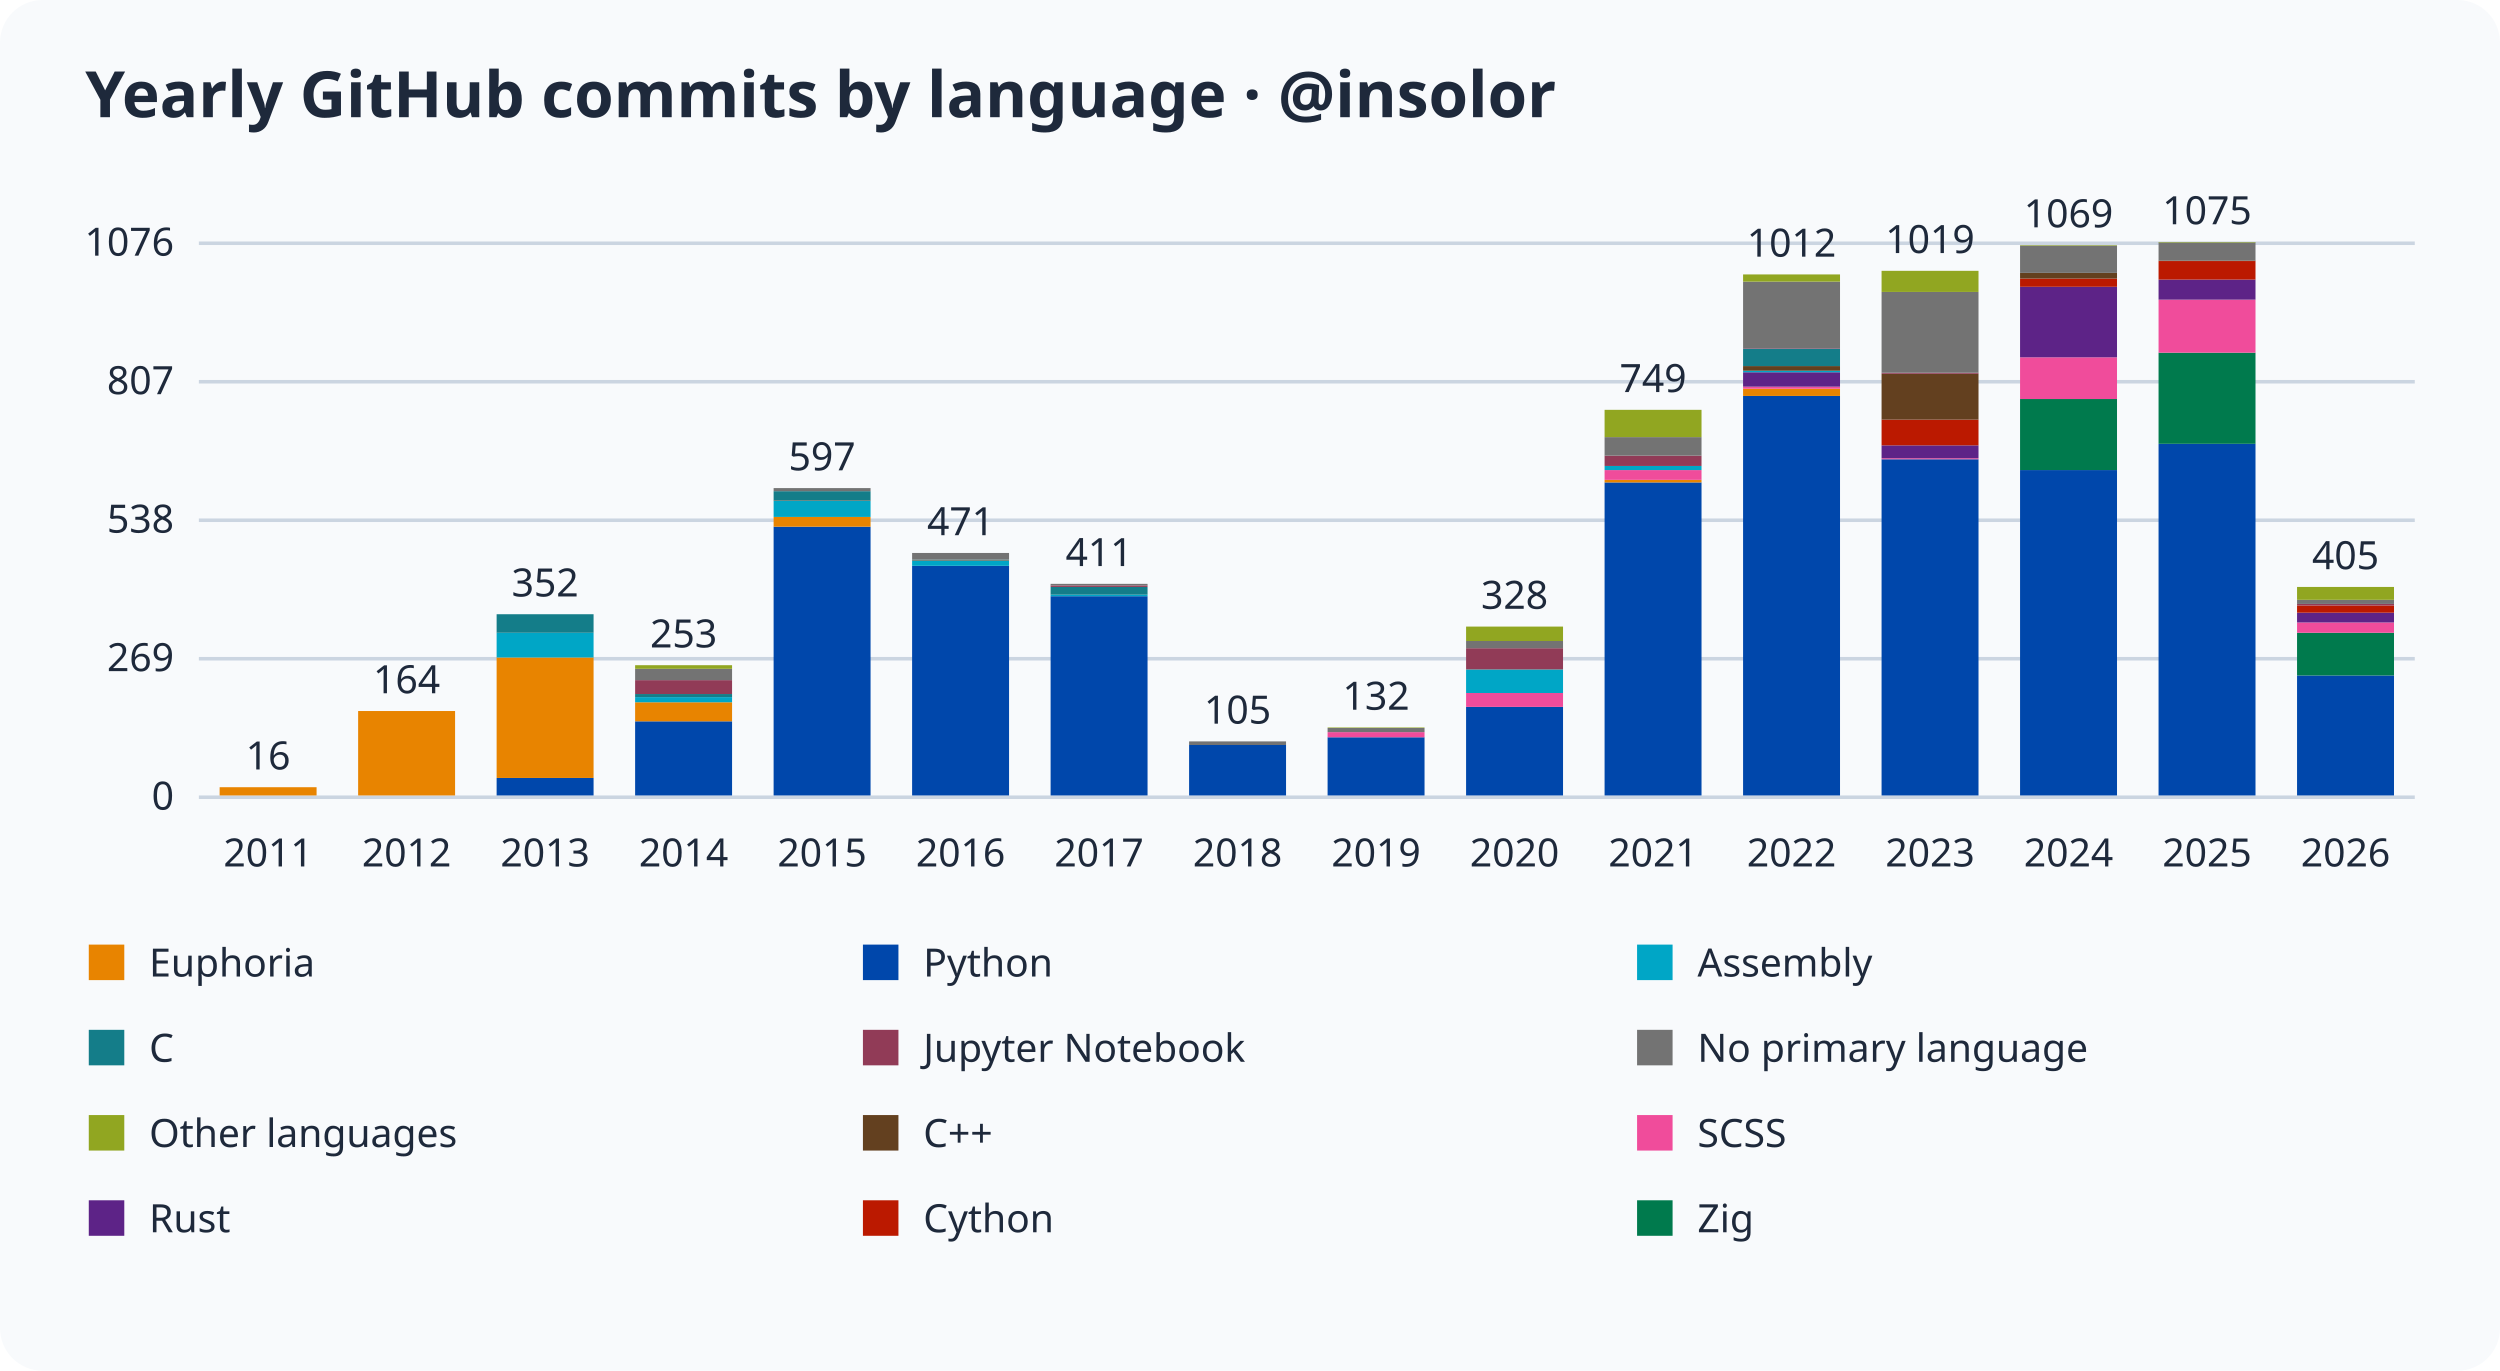
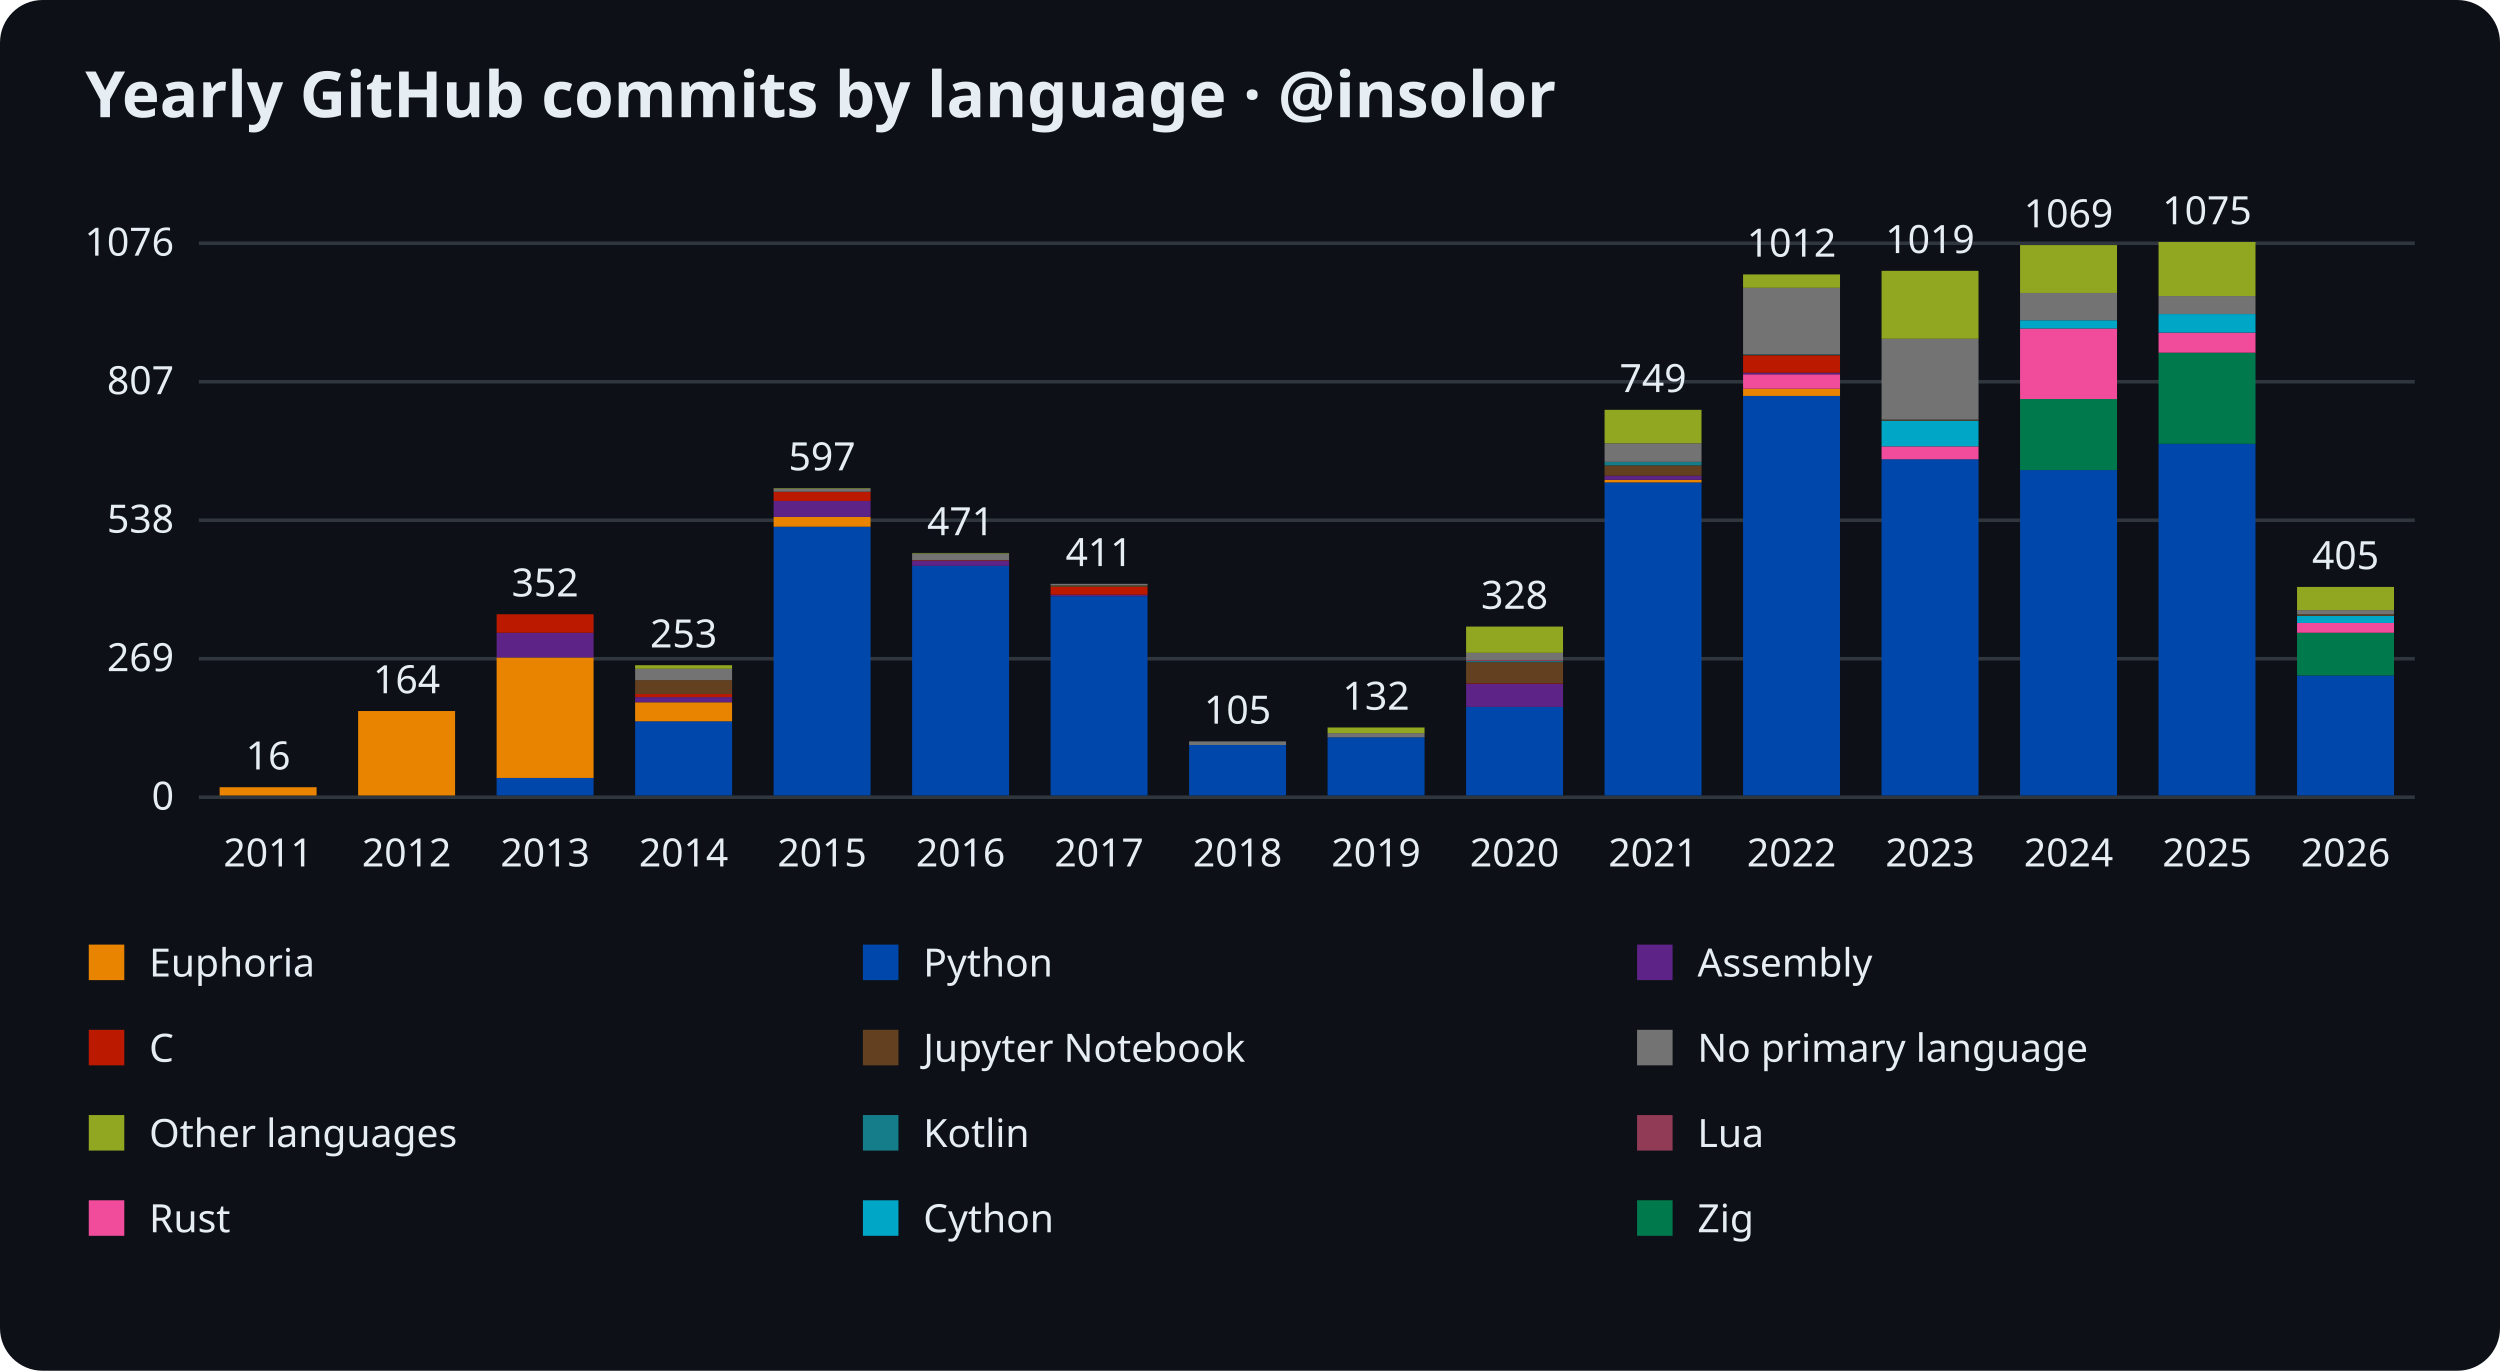
<svg xmlns="http://www.w3.org/2000/svg" viewBox="0 0 704 386" width="704" height="386" role="img" aria-labelledby="title description" font-family="system-ui, sans-serif">
-   <rect x="0" y="0" width="704" height="386" fill="#f8fafc" rx="12" />
-   <text x="24" y="33" font-size="18" fill="#1e293b" font-weight="600">Yearly GitHub commits by language · @insolor</text>
-   <rect x="56" y="224.0" width="624" height="1" fill="#cbd5e1" />
-   <text x="49" y="228.0" font-size="11" fill="#1e293b" text-anchor="end">0</text>
-   <rect x="56" y="185.0" width="624" height="1" fill="#cbd5e1" />
-   <text x="49" y="189.0" font-size="11" fill="#1e293b" text-anchor="end">269</text>
-   <rect x="56" y="146.0" width="624" height="1" fill="#cbd5e1" />
-   <text x="49" y="150.0" font-size="11" fill="#1e293b" text-anchor="end">538</text>
-   <rect x="56" y="107.0" width="624" height="1" fill="#cbd5e1" />
-   <text x="49" y="111.0" font-size="11" fill="#1e293b" text-anchor="end">807</text>
-   <rect x="56" y="68.0" width="624" height="1" fill="#cbd5e1" />
-   <text x="49" y="72.0" font-size="11" fill="#1e293b" text-anchor="end">1076</text>
+   <rect x="0" y="0" width="704" height="386" fill="#0d1117" rx="12" />
+   <text x="24" y="33" font-size="18" fill="#e6edf3" font-weight="600">Yearly GitHub commits by language · @insolor</text>
+   <rect x="56" y="224.0" width="624" height="1" fill="#30363d" />
+   <text x="49" y="228.0" font-size="11" fill="#e6edf3" text-anchor="end">0</text>
+   <rect x="56" y="185.0" width="624" height="1" fill="#30363d" />
+   <text x="49" y="189.0" font-size="11" fill="#e6edf3" text-anchor="end">269</text>
+   <rect x="56" y="146.0" width="624" height="1" fill="#30363d" />
+   <text x="49" y="150.0" font-size="11" fill="#e6edf3" text-anchor="end">538</text>
+   <rect x="56" y="107.0" width="624" height="1" fill="#30363d" />
+   <text x="49" y="111.0" font-size="11" fill="#e6edf3" text-anchor="end">807</text>
+   <rect x="56" y="68.0" width="624" height="1" fill="#30363d" />
+   <text x="49" y="72.0" font-size="11" fill="#e6edf3" text-anchor="end">1076</text>
  <rect x="61.85" y="221.68" width="27.3" height="2.32" fill="#e88400" />
-   <text x="75.5" y="216.68" font-size="11" fill="#1e293b" text-anchor="middle">16</text>
-   <text x="75.5" y="244" font-size="11" fill="#1e293b" text-anchor="middle">2011</text>
+   <text x="75.5" y="216.68" font-size="11" fill="#e6edf3" text-anchor="middle">16</text>
+   <text x="75.5" y="244" font-size="11" fill="#e6edf3" text-anchor="middle">2011</text>
  <rect x="100.85" y="200.223" width="27.3" height="23.777" fill="#e88400" />
-   <text x="114.5" y="195.223" font-size="11" fill="#1e293b" text-anchor="middle">164</text>
-   <text x="114.5" y="244" font-size="11" fill="#1e293b" text-anchor="middle">2012</text>
+   <text x="114.5" y="195.223" font-size="11" fill="#e6edf3" text-anchor="middle">164</text>
+   <text x="114.5" y="244" font-size="11" fill="#e6edf3" text-anchor="middle">2012</text>
  <rect x="139.85" y="219.071" width="27.3" height="4.929" fill="#0047ab" />
  <rect x="139.85" y="185.145" width="27.3" height="33.926" fill="#e88400" />
-   <rect x="139.85" y="178.186" width="27.3" height="6.959" fill="#00a6c6" />
-   <rect x="139.85" y="172.967" width="27.3" height="5.219" fill="#147d89" />
-   <text x="153.5" y="167.967" font-size="11" fill="#1e293b" text-anchor="middle">352</text>
-   <text x="153.5" y="244" font-size="11" fill="#1e293b" text-anchor="middle">2013</text>
+   <rect x="139.85" y="178.186" width="27.3" height="6.959" fill="#5d2387" />
+   <rect x="139.85" y="172.967" width="27.3" height="5.219" fill="#bb1900" />
+   <text x="153.5" y="167.967" font-size="11" fill="#e6edf3" text-anchor="middle">352</text>
+   <text x="153.5" y="244" font-size="11" fill="#e6edf3" text-anchor="middle">2013</text>
  <rect x="178.85" y="203.123" width="27.3" height="20.877" fill="#0047ab" />
  <rect x="178.85" y="197.758" width="27.3" height="5.364" fill="#e88400" />
-   <rect x="178.85" y="196.309" width="27.3" height="1.45" fill="#00a6c6" />
-   <rect x="178.85" y="195.439" width="27.3" height="0.87" fill="#147d89" />
-   <rect x="178.85" y="191.524" width="27.3" height="3.914" fill="#913b57" />
+   <rect x="178.85" y="196.309" width="27.3" height="1.45" fill="#5d2387" />
+   <rect x="178.85" y="195.439" width="27.3" height="0.87" fill="#bb1900" />
+   <rect x="178.85" y="191.524" width="27.3" height="3.914" fill="#63401f" />
  <rect x="178.85" y="188.335" width="27.3" height="3.19" fill="#737373" />
  <rect x="178.85" y="187.32" width="27.3" height="1.015" fill="#91a621" />
-   <text x="192.5" y="182.32" font-size="11" fill="#1e293b" text-anchor="middle">253</text>
-   <text x="192.5" y="244" font-size="11" fill="#1e293b" text-anchor="middle">2014</text>
+   <text x="192.5" y="182.32" font-size="11" fill="#e6edf3" text-anchor="middle">253</text>
+   <text x="192.5" y="244" font-size="11" fill="#e6edf3" text-anchor="middle">2014</text>
  <rect x="217.85" y="148.32" width="27.3" height="75.68" fill="#0047ab" />
  <rect x="217.85" y="145.565" width="27.3" height="2.755" fill="#e88400" />
-   <rect x="217.85" y="141.071" width="27.3" height="4.494" fill="#00a6c6" />
-   <rect x="217.85" y="140.926" width="27.3" height="0.145" fill="#63401f" />
-   <rect x="217.85" y="138.316" width="27.3" height="2.61" fill="#147d89" />
-   <rect x="217.85" y="137.446" width="27.3" height="0.87" fill="#737373" />
-   <text x="231.5" y="132.446" font-size="11" fill="#1e293b" text-anchor="middle">597</text>
-   <text x="231.5" y="244" font-size="11" fill="#1e293b" text-anchor="middle">2015</text>
+   <rect x="217.85" y="141.071" width="27.3" height="4.494" fill="#5d2387" />
+   <rect x="217.85" y="138.461" width="27.3" height="2.61" fill="#bb1900" />
+   <rect x="217.85" y="137.591" width="27.3" height="0.87" fill="#737373" />
+   <rect x="217.85" y="137.446" width="27.3" height="0.145" fill="#91a621" />
+   <text x="231.5" y="132.446" font-size="11" fill="#e6edf3" text-anchor="middle">597</text>
+   <text x="231.5" y="244" font-size="11" fill="#e6edf3" text-anchor="middle">2015</text>
  <rect x="256.85" y="159.338" width="27.3" height="64.662" fill="#0047ab" />
-   <rect x="256.85" y="157.888" width="27.3" height="1.45" fill="#00a6c6" />
-   <rect x="256.85" y="157.743" width="27.3" height="0.145" fill="#63401f" />
-   <rect x="256.85" y="157.599" width="27.3" height="0.145" fill="#147d89" />
-   <rect x="256.85" y="155.714" width="27.3" height="1.885" fill="#737373" />
-   <text x="270.5" y="150.714" font-size="11" fill="#1e293b" text-anchor="middle">471</text>
-   <text x="270.5" y="244" font-size="11" fill="#1e293b" text-anchor="middle">2016</text>
+   <rect x="256.85" y="157.888" width="27.3" height="1.45" fill="#5d2387" />
+   <rect x="256.85" y="157.743" width="27.3" height="0.145" fill="#bb1900" />
+   <rect x="256.85" y="155.859" width="27.3" height="1.885" fill="#737373" />
+   <rect x="256.85" y="155.714" width="27.3" height="0.145" fill="#91a621" />
+   <text x="270.5" y="150.714" font-size="11" fill="#e6edf3" text-anchor="middle">471</text>
+   <text x="270.5" y="244" font-size="11" fill="#e6edf3" text-anchor="middle">2016</text>
  <rect x="295.85" y="167.892" width="27.3" height="56.108" fill="#0047ab" />
-   <rect x="295.85" y="167.457" width="27.3" height="0.435" fill="#00a6c6" />
-   <rect x="295.85" y="165.283" width="27.3" height="2.175" fill="#147d89" />
-   <rect x="295.85" y="164.848" width="27.3" height="0.435" fill="#913b57" />
+   <rect x="295.85" y="167.457" width="27.3" height="0.435" fill="#5d2387" />
+   <rect x="295.85" y="165.283" width="27.3" height="2.175" fill="#bb1900" />
+   <rect x="295.85" y="164.848" width="27.3" height="0.435" fill="#63401f" />
  <rect x="295.85" y="164.413" width="27.3" height="0.435" fill="#737373" />
-   <text x="309.5" y="159.413" font-size="11" fill="#1e293b" text-anchor="middle">411</text>
-   <text x="309.5" y="244" font-size="11" fill="#1e293b" text-anchor="middle">2017</text>
+   <text x="309.5" y="159.413" font-size="11" fill="#e6edf3" text-anchor="middle">411</text>
+   <text x="309.5" y="244" font-size="11" fill="#e6edf3" text-anchor="middle">2017</text>
  <rect x="334.85" y="209.792" width="27.3" height="14.208" fill="#0047ab" />
  <rect x="334.85" y="208.777" width="27.3" height="1.015" fill="#737373" />
-   <text x="348.5" y="203.777" font-size="11" fill="#1e293b" text-anchor="middle">105</text>
-   <text x="348.5" y="244" font-size="11" fill="#1e293b" text-anchor="middle">2018</text>
+   <text x="348.5" y="203.777" font-size="11" fill="#e6edf3" text-anchor="middle">105</text>
+   <text x="348.5" y="244" font-size="11" fill="#e6edf3" text-anchor="middle">2018</text>
  <rect x="373.85" y="207.617" width="27.3" height="16.383" fill="#0047ab" />
-   <rect x="373.85" y="206.167" width="27.3" height="1.45" fill="#f04c9b" />
-   <rect x="373.85" y="205.007" width="27.3" height="1.16" fill="#737373" />
-   <rect x="373.85" y="204.862" width="27.3" height="0.145" fill="#91a621" />
-   <text x="387.5" y="199.862" font-size="11" fill="#1e293b" text-anchor="middle">132</text>
-   <text x="387.5" y="244" font-size="11" fill="#1e293b" text-anchor="middle">2019</text>
+   <rect x="373.85" y="206.457" width="27.3" height="1.16" fill="#737373" />
+   <rect x="373.85" y="204.862" width="27.3" height="1.595" fill="#91a621" />
+   <text x="387.5" y="199.862" font-size="11" fill="#e6edf3" text-anchor="middle">132</text>
+   <text x="387.5" y="244" font-size="11" fill="#e6edf3" text-anchor="middle">2019</text>
  <rect x="412.85" y="199.063" width="27.3" height="24.937" fill="#0047ab" />
-   <rect x="412.85" y="195.149" width="27.3" height="3.914" fill="#f04c9b" />
-   <rect x="412.85" y="188.625" width="27.3" height="6.524" fill="#00a6c6" />
-   <rect x="412.85" y="188.48" width="27.3" height="0.145" fill="#147d89" />
-   <rect x="412.85" y="182.535" width="27.3" height="5.944" fill="#913b57" />
-   <rect x="412.85" y="180.506" width="27.3" height="2.03" fill="#737373" />
-   <rect x="412.85" y="176.446" width="27.3" height="4.059" fill="#91a621" />
-   <text x="426.5" y="171.446" font-size="11" fill="#1e293b" text-anchor="middle">328</text>
-   <text x="426.5" y="244" font-size="11" fill="#1e293b" text-anchor="middle">2020</text>
+   <rect x="412.85" y="192.539" width="27.3" height="6.524" fill="#5d2387" />
+   <rect x="412.85" y="192.394" width="27.3" height="0.145" fill="#bb1900" />
+   <rect x="412.85" y="186.45" width="27.3" height="5.944" fill="#63401f" />
+   <rect x="412.85" y="186.16" width="27.3" height="0.29" fill="#147d89" />
+   <rect x="412.85" y="185.87" width="27.3" height="0.29" fill="#913b57" />
+   <rect x="412.85" y="183.84" width="27.3" height="2.03" fill="#737373" />
+   <rect x="412.85" y="176.446" width="27.3" height="7.394" fill="#91a621" />
+   <text x="426.5" y="171.446" font-size="11" fill="#e6edf3" text-anchor="middle">328</text>
+   <text x="426.5" y="244" font-size="11" fill="#e6edf3" text-anchor="middle">2020</text>
  <rect x="451.85" y="135.851" width="27.3" height="88.149" fill="#0047ab" />
  <rect x="451.85" y="135.126" width="27.3" height="0.725" fill="#e88400" />
-   <rect x="451.85" y="132.372" width="27.3" height="2.755" fill="#f04c9b" />
-   <rect x="451.85" y="131.212" width="27.3" height="1.16" fill="#00a6c6" />
-   <rect x="451.85" y="128.312" width="27.3" height="2.9" fill="#913b57" />
-   <rect x="451.85" y="123.093" width="27.3" height="5.219" fill="#737373" />
-   <rect x="451.85" y="115.409" width="27.3" height="7.684" fill="#91a621" />
-   <text x="465.5" y="110.409" font-size="11" fill="#1e293b" text-anchor="middle">749</text>
-   <text x="465.5" y="244" font-size="11" fill="#1e293b" text-anchor="middle">2021</text>
+   <rect x="451.85" y="133.967" width="27.3" height="1.16" fill="#5d2387" />
+   <rect x="451.85" y="131.067" width="27.3" height="2.9" fill="#63401f" />
+   <rect x="451.85" y="130.052" width="27.3" height="1.015" fill="#147d89" />
+   <rect x="451.85" y="124.833" width="27.3" height="5.219" fill="#737373" />
+   <rect x="451.85" y="115.409" width="27.3" height="9.424" fill="#91a621" />
+   <text x="465.5" y="110.409" font-size="11" fill="#e6edf3" text-anchor="middle">749</text>
+   <text x="465.5" y="244" font-size="11" fill="#e6edf3" text-anchor="middle">2021</text>
  <rect x="490.85" y="111.494" width="27.3" height="112.506" fill="#0047ab" />
  <rect x="490.85" y="109.465" width="27.3" height="2.03" fill="#e88400" />
-   <rect x="490.85" y="108.885" width="27.3" height="0.58" fill="#f04c9b" />
-   <rect x="490.85" y="104.825" width="27.3" height="4.059" fill="#5d2387" />
-   <rect x="490.85" y="104.39" width="27.3" height="0.435" fill="#00a6c6" />
-   <rect x="490.85" y="103.086" width="27.3" height="1.305" fill="#63401f" />
-   <rect x="490.85" y="98.156" width="27.3" height="4.929" fill="#147d89" />
-   <rect x="490.85" y="98.011" width="27.3" height="0.145" fill="#913b57" />
-   <rect x="490.85" y="79.309" width="27.3" height="18.703" fill="#737373" />
-   <rect x="490.85" y="77.279" width="27.3" height="2.03" fill="#91a621" />
-   <text x="504.5" y="72.279" font-size="11" fill="#1e293b" text-anchor="middle">1012</text>
-   <text x="504.5" y="244" font-size="11" fill="#1e293b" text-anchor="middle">2022</text>
+   <rect x="490.85" y="105.405" width="27.3" height="4.059" fill="#f04c9b" />
+   <rect x="490.85" y="104.97" width="27.3" height="0.435" fill="#5d2387" />
+   <rect x="490.85" y="100.041" width="27.3" height="4.929" fill="#bb1900" />
+   <rect x="490.85" y="99.896" width="27.3" height="0.145" fill="#63401f" />
+   <rect x="490.85" y="99.751" width="27.3" height="0.145" fill="#147d89" />
+   <rect x="490.85" y="81.048" width="27.3" height="18.703" fill="#737373" />
+   <rect x="490.85" y="77.279" width="27.3" height="3.77" fill="#91a621" />
+   <text x="504.5" y="72.279" font-size="11" fill="#e6edf3" text-anchor="middle">1012</text>
+   <text x="504.5" y="244" font-size="11" fill="#e6edf3" text-anchor="middle">2022</text>
  <rect x="529.85" y="129.327" width="27.3" height="94.673" fill="#0047ab" />
-   <rect x="529.85" y="129.037" width="27.3" height="0.29" fill="#f04c9b" />
-   <rect x="529.85" y="125.413" width="27.3" height="3.625" fill="#5d2387" />
-   <rect x="529.85" y="118.164" width="27.3" height="7.249" fill="#bb1900" />
-   <rect x="529.85" y="105.26" width="27.3" height="12.903" fill="#63401f" />
-   <rect x="529.85" y="104.97" width="27.3" height="0.29" fill="#913b57" />
-   <rect x="529.85" y="82.208" width="27.3" height="22.762" fill="#737373" />
-   <rect x="529.85" y="76.264" width="27.3" height="5.944" fill="#91a621" />
-   <text x="543.5" y="71.264" font-size="11" fill="#1e293b" text-anchor="middle">1019</text>
-   <text x="543.5" y="244" font-size="11" fill="#1e293b" text-anchor="middle">2023</text>
+   <rect x="529.85" y="125.703" width="27.3" height="3.625" fill="#f04c9b" />
+   <rect x="529.85" y="118.454" width="27.3" height="7.249" fill="#00a6c6" />
+   <rect x="529.85" y="118.164" width="27.3" height="0.29" fill="#63401f" />
+   <rect x="529.85" y="95.401" width="27.3" height="22.762" fill="#737373" />
+   <rect x="529.85" y="76.264" width="27.3" height="19.138" fill="#91a621" />
+   <text x="543.5" y="71.264" font-size="11" fill="#e6edf3" text-anchor="middle">1019</text>
+   <text x="543.5" y="244" font-size="11" fill="#e6edf3" text-anchor="middle">2023</text>
  <rect x="568.85" y="132.372" width="27.3" height="91.628" fill="#0047ab" />
  <rect x="568.85" y="112.364" width="27.3" height="20.007" fill="#007a4d" />
-   <rect x="568.85" y="100.621" width="27.3" height="11.743" fill="#f04c9b" />
-   <rect x="568.85" y="80.758" width="27.3" height="19.862" fill="#5d2387" />
-   <rect x="568.85" y="78.439" width="27.3" height="2.32" fill="#bb1900" />
-   <rect x="568.85" y="76.844" width="27.3" height="1.595" fill="#63401f" />
-   <rect x="568.85" y="69.16" width="27.3" height="7.684" fill="#737373" />
-   <rect x="568.85" y="69.015" width="27.3" height="0.145" fill="#91a621" />
-   <text x="582.5" y="64.015" font-size="11" fill="#1e293b" text-anchor="middle">1069</text>
-   <text x="582.5" y="244" font-size="11" fill="#1e293b" text-anchor="middle">2024</text>
+   <rect x="568.85" y="92.502" width="27.3" height="19.862" fill="#f04c9b" />
+   <rect x="568.85" y="90.182" width="27.3" height="2.32" fill="#00a6c6" />
+   <rect x="568.85" y="82.498" width="27.3" height="7.684" fill="#737373" />
+   <rect x="568.85" y="69.015" width="27.3" height="13.483" fill="#91a621" />
+   <text x="582.5" y="64.015" font-size="11" fill="#e6edf3" text-anchor="middle">1069</text>
+   <text x="582.5" y="244" font-size="11" fill="#e6edf3" text-anchor="middle">2024</text>
  <rect x="607.85" y="124.978" width="27.3" height="99.022" fill="#0047ab" />
  <rect x="607.85" y="99.316" width="27.3" height="25.662" fill="#007a4d" />
-   <rect x="607.85" y="84.383" width="27.3" height="14.933" fill="#f04c9b" />
-   <rect x="607.85" y="78.729" width="27.3" height="5.654" fill="#5d2387" />
-   <rect x="607.85" y="73.509" width="27.3" height="5.219" fill="#bb1900" />
-   <rect x="607.85" y="73.364" width="27.3" height="0.145" fill="#63401f" />
-   <rect x="607.85" y="68.29" width="27.3" height="5.074" fill="#737373" />
-   <rect x="607.85" y="68.145" width="27.3" height="0.145" fill="#91a621" />
-   <text x="621.5" y="63.145" font-size="11" fill="#1e293b" text-anchor="middle">1075</text>
-   <text x="621.5" y="244" font-size="11" fill="#1e293b" text-anchor="middle">2025</text>
+   <rect x="607.85" y="93.662" width="27.3" height="5.654" fill="#f04c9b" />
+   <rect x="607.85" y="88.442" width="27.3" height="5.219" fill="#00a6c6" />
+   <rect x="607.85" y="83.368" width="27.3" height="5.074" fill="#737373" />
+   <rect x="607.85" y="68.145" width="27.3" height="15.223" fill="#91a621" />
+   <text x="621.5" y="63.145" font-size="11" fill="#e6edf3" text-anchor="middle">1075</text>
+   <text x="621.5" y="244" font-size="11" fill="#e6edf3" text-anchor="middle">2025</text>
  <rect x="646.85" y="190.219" width="27.3" height="33.781" fill="#0047ab" />
  <rect x="646.85" y="178.186" width="27.3" height="12.033" fill="#007a4d" />
-   <rect x="646.85" y="175.286" width="27.3" height="2.9" fill="#f04c9b" />
-   <rect x="646.85" y="172.532" width="27.3" height="2.755" fill="#5d2387" />
-   <rect x="646.85" y="170.502" width="27.3" height="2.03" fill="#bb1900" />
-   <rect x="646.85" y="170.067" width="27.3" height="0.435" fill="#913b57" />
-   <rect x="646.85" y="168.907" width="27.3" height="1.16" fill="#737373" />
-   <rect x="646.85" y="165.283" width="27.3" height="3.625" fill="#91a621" />
-   <text x="660.5" y="160.283" font-size="11" fill="#1e293b" text-anchor="middle">405</text>
-   <text x="660.5" y="244" font-size="11" fill="#1e293b" text-anchor="middle">2026</text>
+   <rect x="646.85" y="175.431" width="27.3" height="2.755" fill="#f04c9b" />
+   <rect x="646.85" y="173.401" width="27.3" height="2.03" fill="#00a6c6" />
+   <rect x="646.85" y="172.967" width="27.3" height="0.435" fill="#63401f" />
+   <rect x="646.85" y="171.807" width="27.3" height="1.16" fill="#737373" />
+   <rect x="646.85" y="165.283" width="27.3" height="6.524" fill="#91a621" />
+   <text x="660.5" y="160.283" font-size="11" fill="#e6edf3" text-anchor="middle">405</text>
+   <text x="660.5" y="244" font-size="11" fill="#e6edf3" text-anchor="middle">2026</text>
  <rect x="25.0" y="266" width="10" height="10" fill="#e88400" />
-   <text x="42.0" y="275" font-size="11" fill="#1e293b">Euphoria</text>
+   <text x="42.0" y="275" font-size="11" fill="#e6edf3">Euphoria</text>
  <rect x="243.0" y="266" width="10" height="10" fill="#0047ab" />
-   <text x="260.0" y="275" font-size="11" fill="#1e293b">Python</text>
-   <rect x="461.0" y="266" width="10" height="10" fill="#00a6c6" />
-   <text x="478.0" y="275" font-size="11" fill="#1e293b">Assembly</text>
-   <rect x="25.0" y="290" width="10" height="10" fill="#147d89" />
-   <text x="42.0" y="299" font-size="11" fill="#1e293b">C</text>
-   <rect x="243.0" y="290" width="10" height="10" fill="#913b57" />
-   <text x="260.0" y="299" font-size="11" fill="#1e293b">Jupyter Notebook</text>
+   <text x="260.0" y="275" font-size="11" fill="#e6edf3">Python</text>
+   <rect x="461.0" y="266" width="10" height="10" fill="#5d2387" />
+   <text x="478.0" y="275" font-size="11" fill="#e6edf3">Assembly</text>
+   <rect x="25.0" y="290" width="10" height="10" fill="#bb1900" />
+   <text x="42.0" y="299" font-size="11" fill="#e6edf3">C</text>
+   <rect x="243.0" y="290" width="10" height="10" fill="#63401f" />
+   <text x="260.0" y="299" font-size="11" fill="#e6edf3">Jupyter Notebook</text>
  <rect x="461.0" y="290" width="10" height="10" fill="#737373" />
-   <text x="478.0" y="299" font-size="11" fill="#1e293b">No primary language</text>
+   <text x="478.0" y="299" font-size="11" fill="#e6edf3">No primary language</text>
  <rect x="25.0" y="314" width="10" height="10" fill="#91a621" />
-   <text x="42.0" y="323" font-size="11" fill="#1e293b">Other languages</text>
-   <rect x="243.0" y="314" width="10" height="10" fill="#63401f" />
-   <text x="260.0" y="323" font-size="11" fill="#1e293b">C++</text>
-   <rect x="461.0" y="314" width="10" height="10" fill="#f04c9b" />
-   <text x="478.0" y="323" font-size="11" fill="#1e293b">SCSS</text>
-   <rect x="25.0" y="338" width="10" height="10" fill="#5d2387" />
-   <text x="42.0" y="347" font-size="11" fill="#1e293b">Rust</text>
-   <rect x="243.0" y="338" width="10" height="10" fill="#bb1900" />
-   <text x="260.0" y="347" font-size="11" fill="#1e293b">Cython</text>
+   <text x="42.0" y="323" font-size="11" fill="#e6edf3">Other languages</text>
+   <rect x="243.0" y="314" width="10" height="10" fill="#147d89" />
+   <text x="260.0" y="323" font-size="11" fill="#e6edf3">Kotlin</text>
+   <rect x="461.0" y="314" width="10" height="10" fill="#913b57" />
+   <text x="478.0" y="323" font-size="11" fill="#e6edf3">Lua</text>
+   <rect x="25.0" y="338" width="10" height="10" fill="#f04c9b" />
+   <text x="42.0" y="347" font-size="11" fill="#e6edf3">Rust</text>
+   <rect x="243.0" y="338" width="10" height="10" fill="#00a6c6" />
+   <text x="260.0" y="347" font-size="11" fill="#e6edf3">Cython</text>
  <rect x="461.0" y="338" width="10" height="10" fill="#007a4d" />
-   <text x="478.0" y="347" font-size="11" fill="#1e293b">Zig</text>
+   <text x="478.0" y="347" font-size="11" fill="#e6edf3">Zig</text>
</svg>
